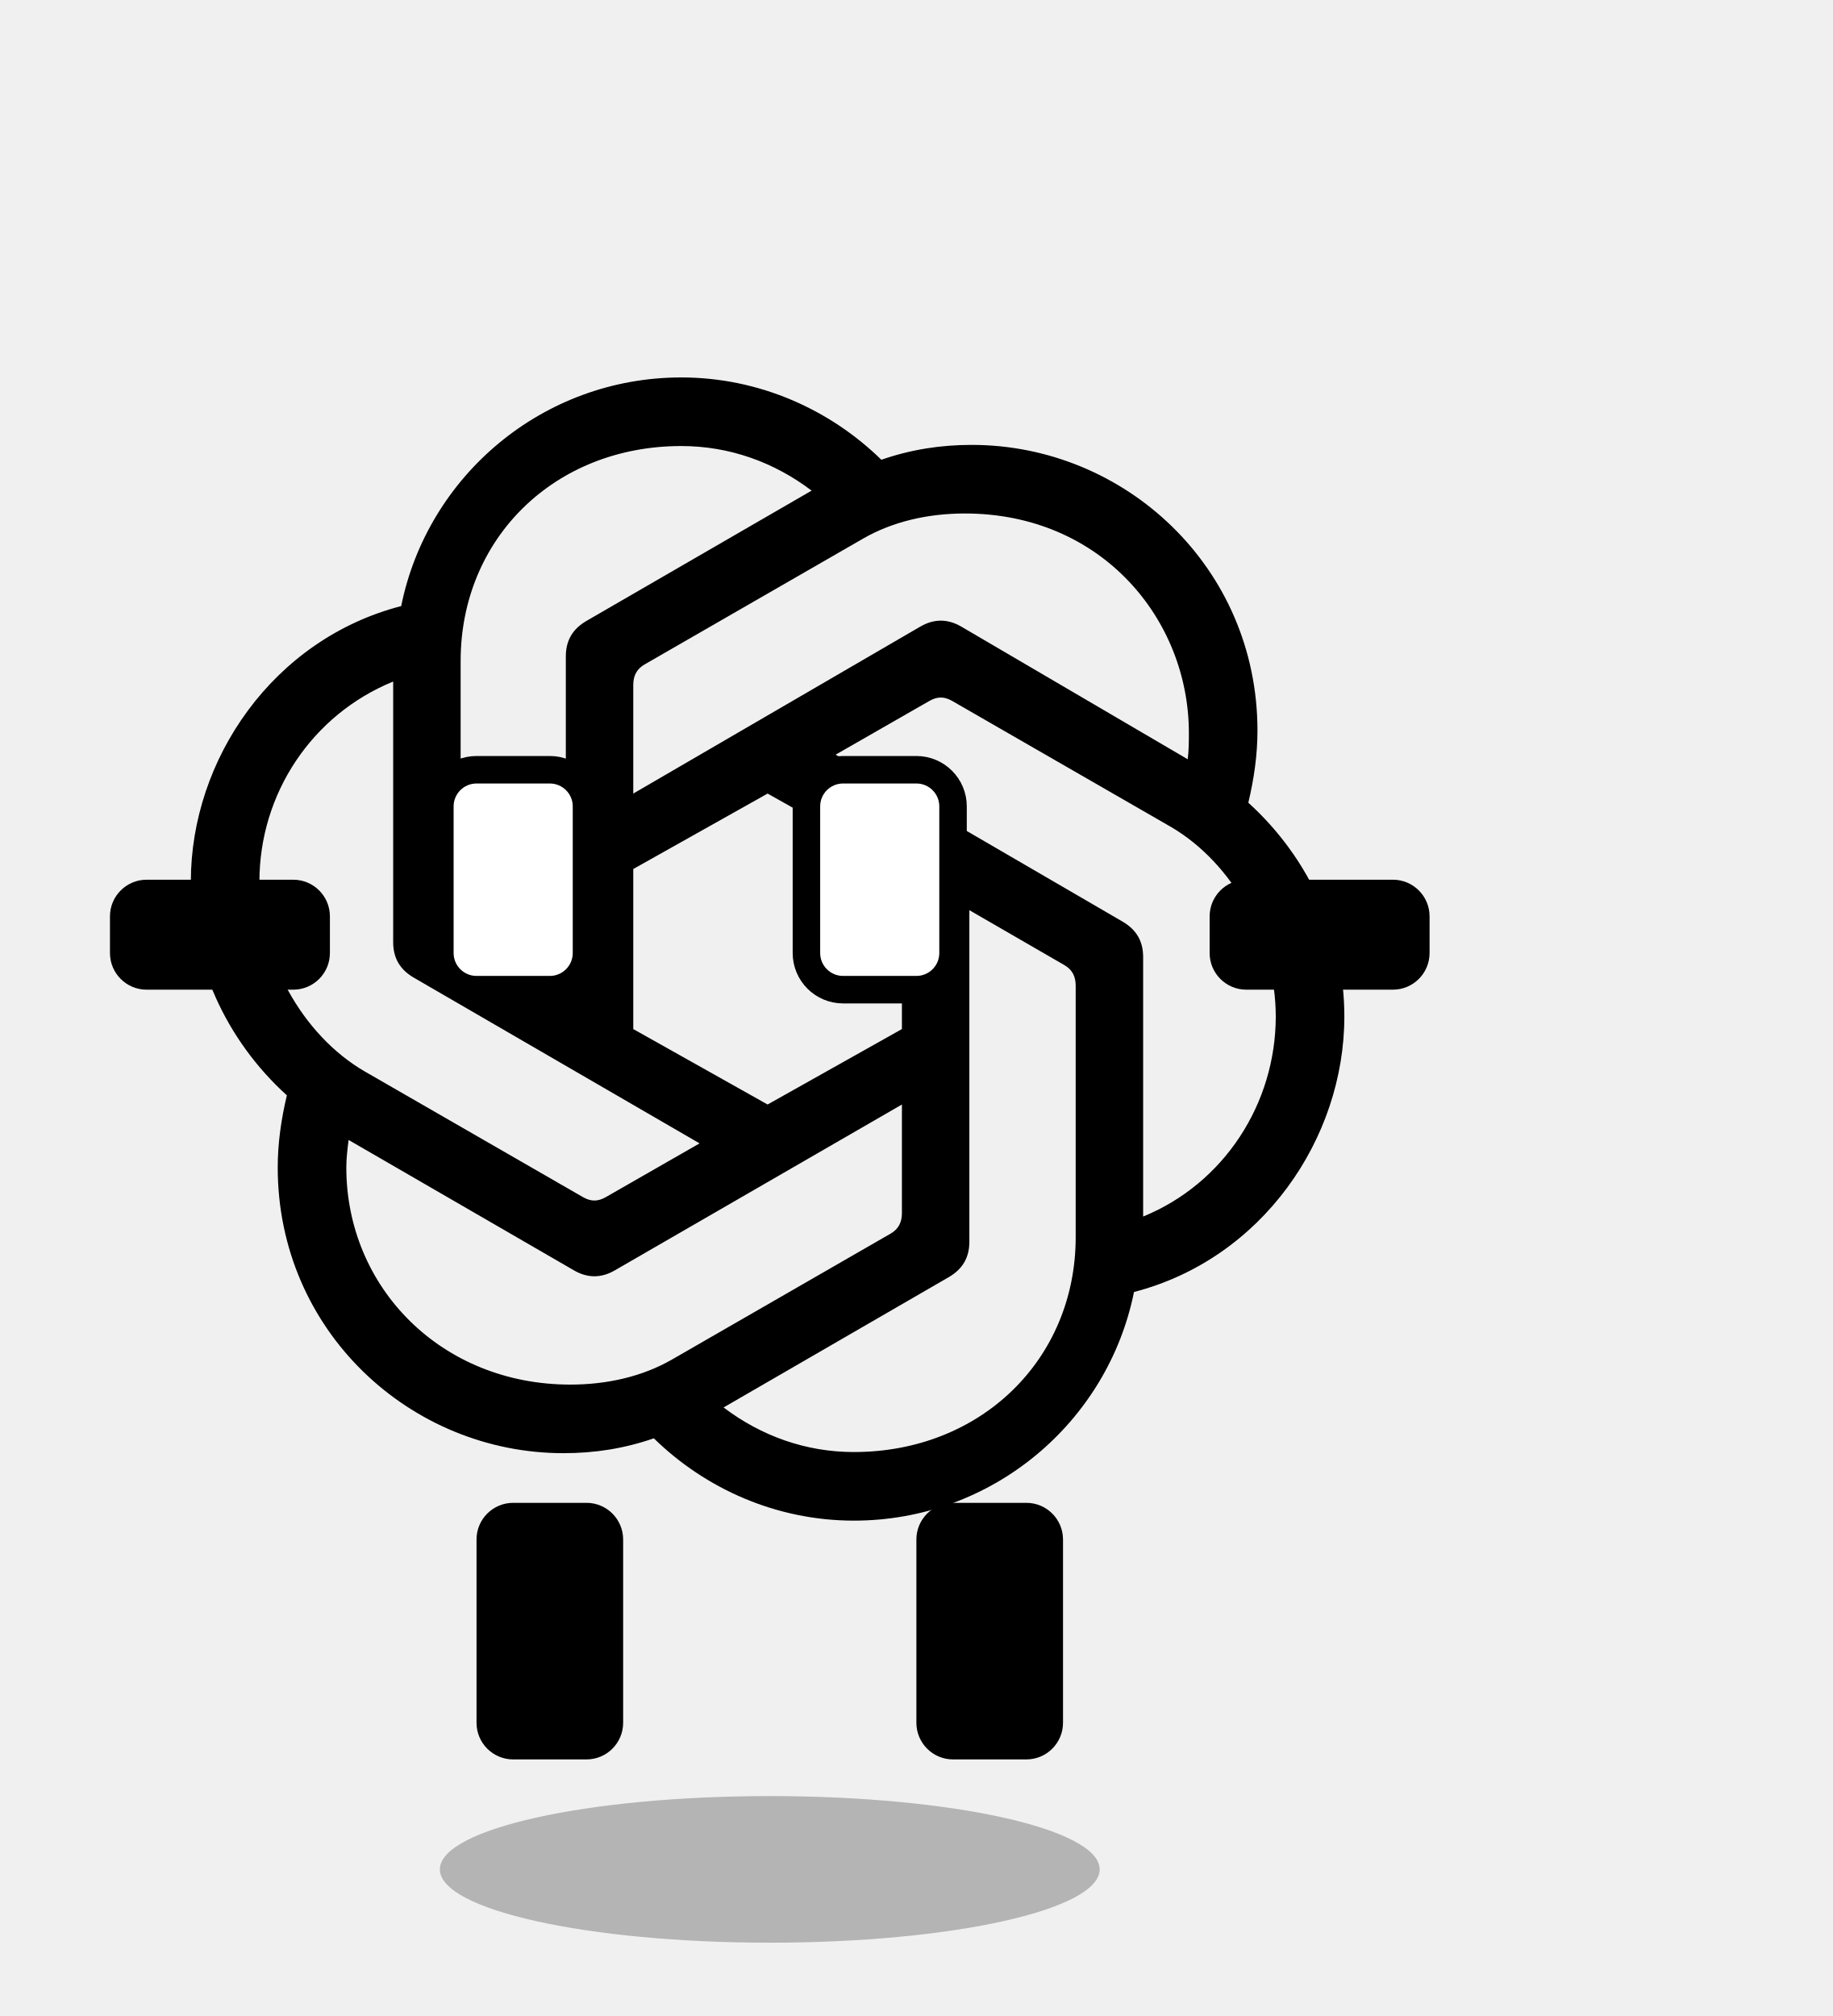
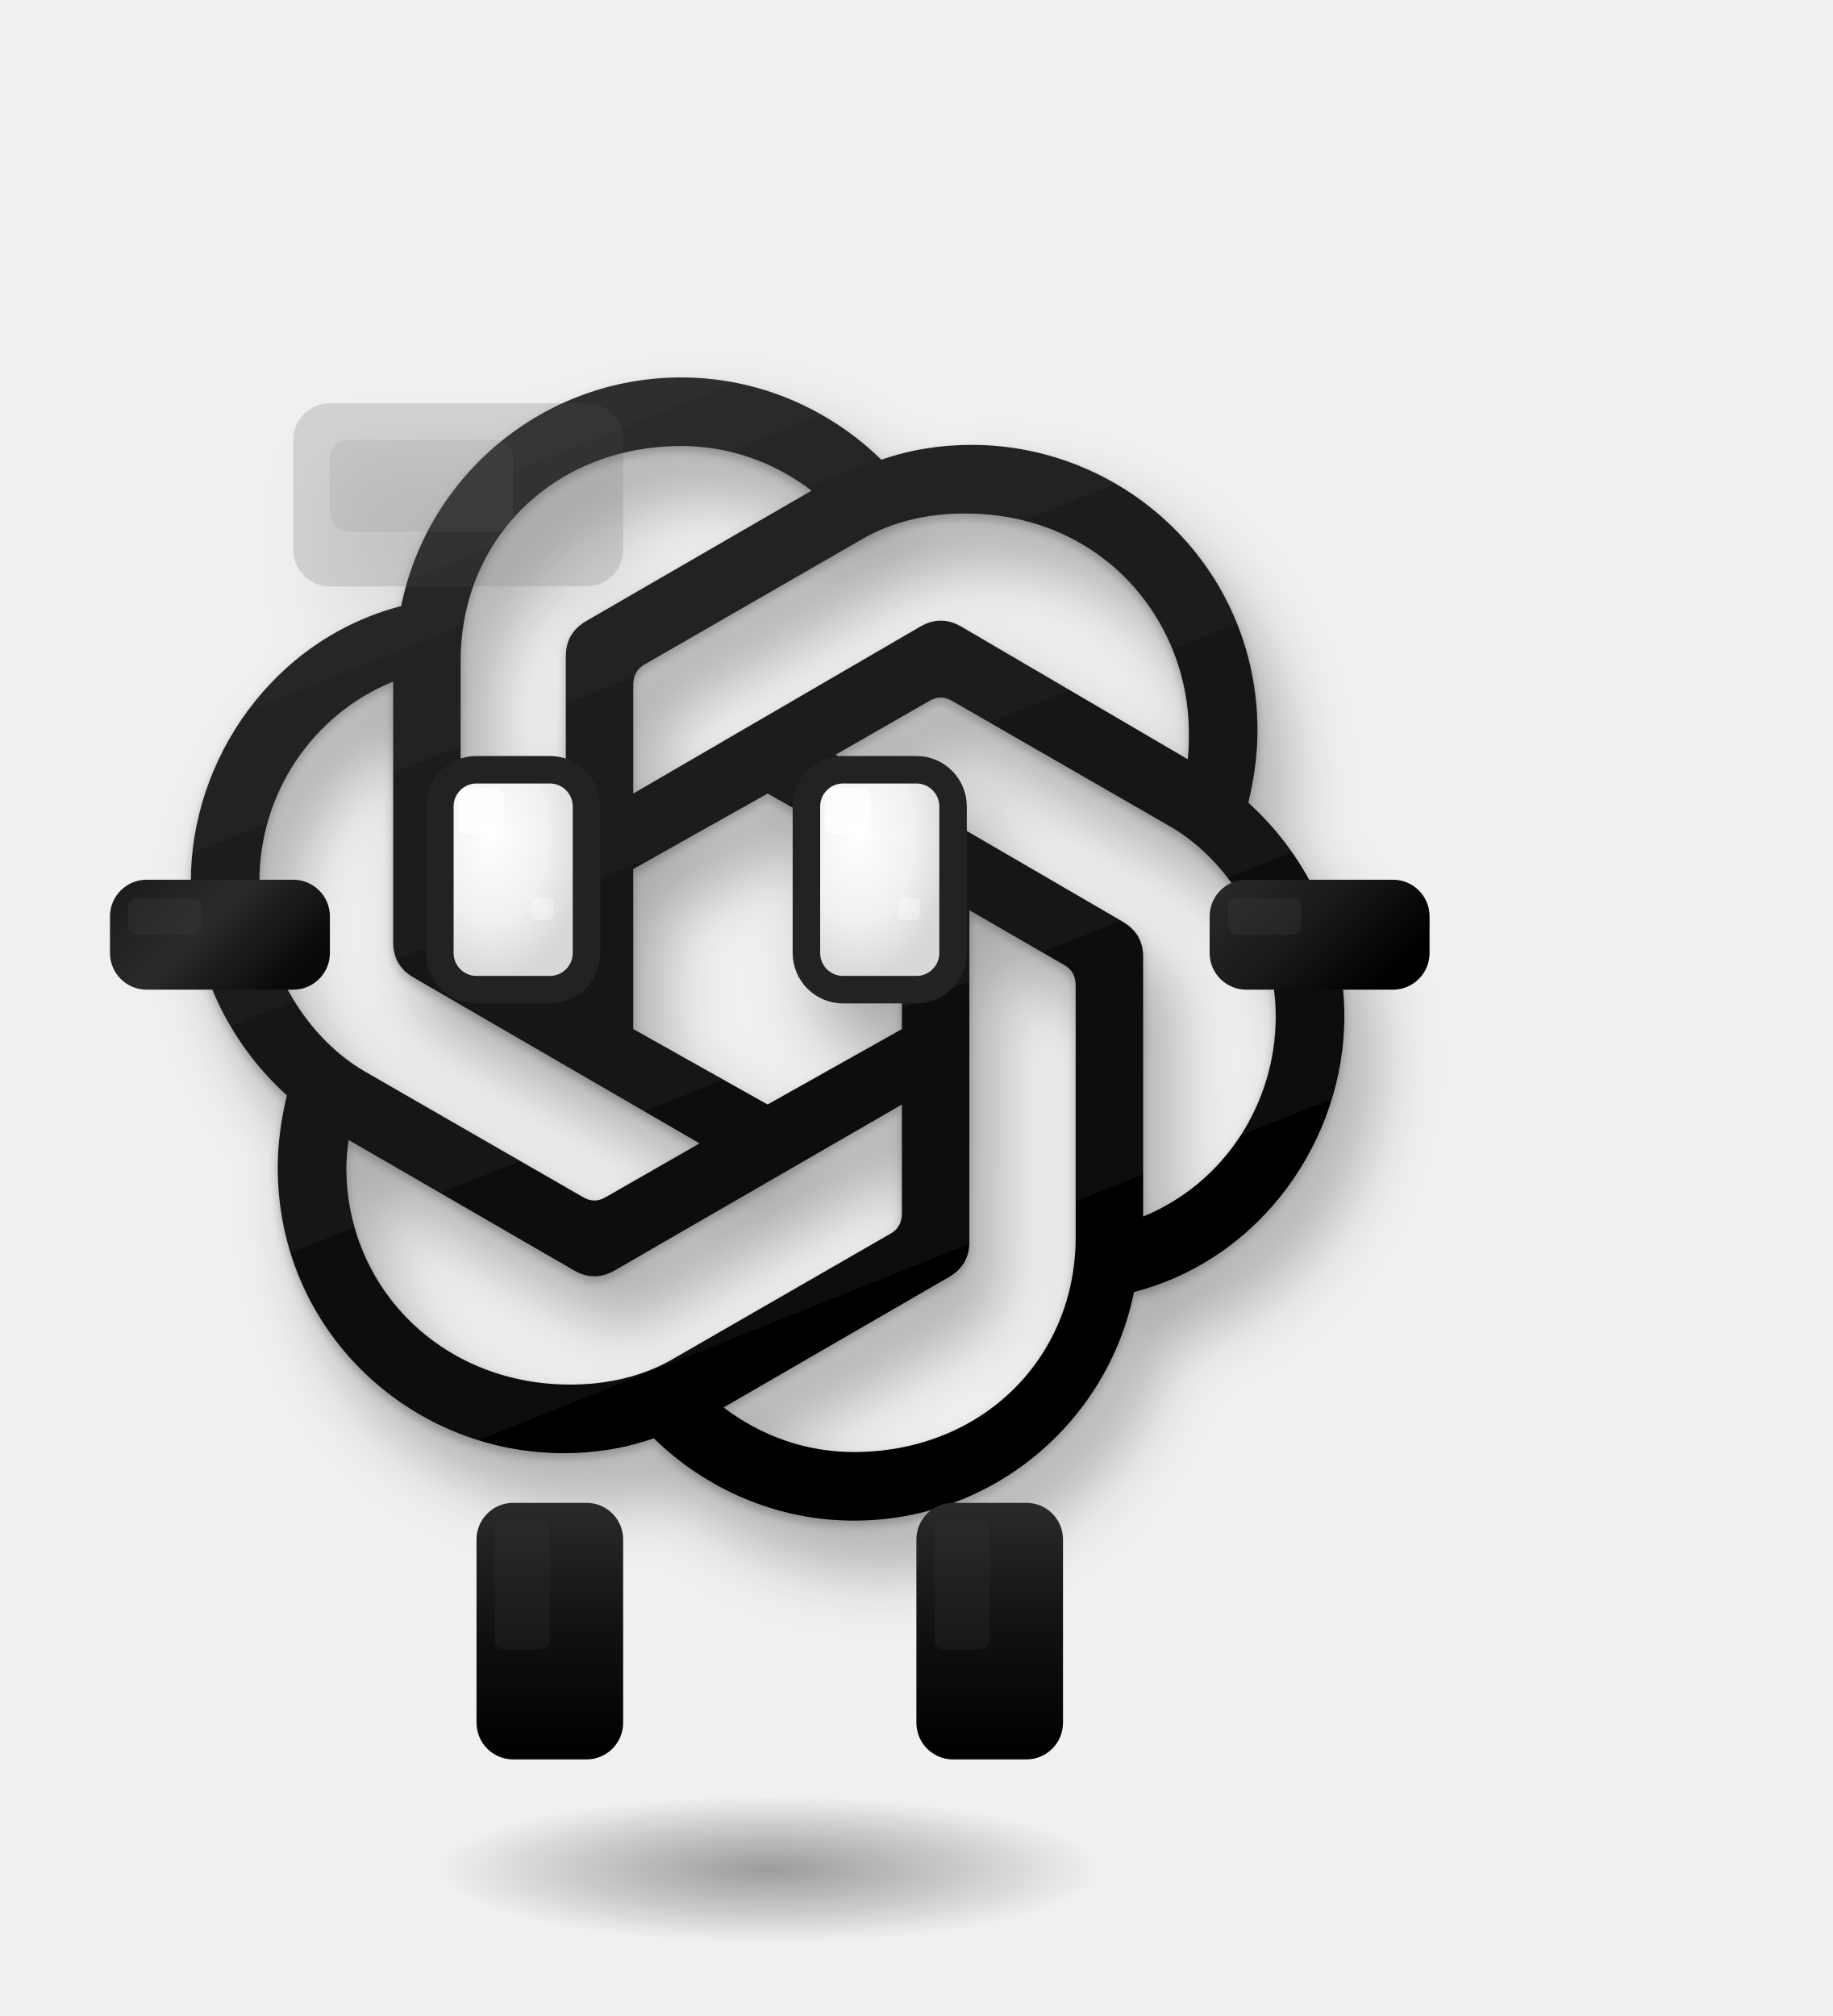
<svg xmlns="http://www.w3.org/2000/svg" viewBox="0 0 100 110" width="140" height="154">
+   <defs>
+     <linearGradient id="cxBodyGrad" x1="0" y1="0" x2="0.4" y2="1">
+       <stop offset="0%" stop-color="#3A3A3A" />
+       <stop offset="30%" stop-color="#222222" />
+       <stop offset="70%" stop-color="#111111" />
+       <stop offset="100%" stop-color="#000000" />
+     </linearGradient>
+     <linearGradient id="cxLimbGrad" x1="0" y1="0" x2="0" y2="1">
+       <stop offset="0%" stop-color="#2A2A2A" />
+       <stop offset="50%" stop-color="#111111" />
+       <stop offset="100%" stop-color="#000000" />
+     </linearGradient>
+     <linearGradient id="cxArmL" x1="0" y1="0" x2="1" y2="0.5">
+       <stop offset="0%" stop-color="#1A1A1A" />
+       <stop offset="50%" stop-color="#2A2A2A" />
+       <stop offset="100%" stop-color="#0A0A0A" />
+     </linearGradient>
+     <linearGradient id="cxArmR" x1="0" y1="0" x2="1" y2="0.5">
+       <stop offset="0%" stop-color="#2A2A2A" />
+       <stop offset="50%" stop-color="#1A1A1A" />
+       <stop offset="100%" stop-color="#000000" />
+     </linearGradient>
+     <radialGradient id="cxEyeGrad" cx="35%" cy="30%" r="65%">
+       <stop offset="0%" stop-color="#FFFFFF" />
+       <stop offset="60%" stop-color="#F0F0F0" />
+       <stop offset="100%" stop-color="#D8D8D8" />
+     </radialGradient>
+     <radialGradient id="cxShadowGrad" cx="50%" cy="50%" r="50%">
+       <stop offset="0%" stop-color="#000" stop-opacity="0.35" />
+       <stop offset="60%" stop-color="#000" stop-opacity="0.15" />
+       <stop offset="100%" stop-color="#000" stop-opacity="0" />
+     </radialGradient>
+     <filter id="cxDropShadow" x="-15%" y="-15%" width="130%" height="140%">
+       <feDropShadow dx="1.5" dy="2.5" stdDeviation="1.8" flood-color="#000" flood-opacity="0.3" />
+     </filter>
+     <filter id="cxInnerDepth" x="-5%" y="-5%" width="110%" height="110%">
+       <feGaussianBlur in="SourceAlpha" stdDeviation="2" result="blur" />
+       <feOffset dx="0" dy="2" result="off" />
+       <feFlood flood-color="#000" flood-opacity="0.25" result="color" />
+       <feComposite in="color" in2="off" operator="in" result="shadow" />
+       <feMerge>
+         <feMergeNode in="shadow" />
+         <feMergeNode in="SourceGraphic" />
+       </feMerge>
+     </filter>
+   </defs>
  <style>
    .codex-body {
      animation: frightened-bounce 0.3s ease-in-out infinite, tremble 0.08s linear infinite, tilt-sway 0.6s ease-in-out infinite;
      transform-origin: 42px 80px;
      animation-delay: 0.05s;
    }
    .left-leg {
      animation: panic-run-left 0.25s ease-in-out infinite;
      transform-origin: 30px 82px;
      animation-delay: 0.05s;
    }
    .right-leg {
      animation: panic-run-right 0.25s ease-in-out infinite;
      transform-origin: 54px 82px;
      animation-delay: 0.05s;
    }
    .left-arm {
      animation: flail-left 0.2s ease-in-out infinite;
      transform-origin: 18px 51px;
      animation-delay: 0.05s;
    }
    .right-arm {
      animation: flail-right 0.2s ease-in-out infinite;
      transform-origin: 66px 51px;
      animation-delay: 0.05s;
    }
    @keyframes frightened-bounce {
      0%, 100% { transform: translateY(0) translateX(0); }
      25% { transform: translateY(-6px) translateX(2px); }
      50% { transform: translateY(-3px) translateX(-1px); }
      75% { transform: translateY(-8px) translateX(1px); }
    }
    @keyframes tremble {
      0%, 100% { transform: translateX(0); }
      25% { transform: translateX(-1px); }
      75% { transform: translateX(1px); }
    }
    @keyframes tilt-sway {
      0%, 100% { transform: rotate(8deg); }
      30% { transform: rotate(12deg); }
      60% { transform: rotate(5deg); }
    }
    @keyframes panic-run-left {
      0%, 100% { transform: rotate(-35deg); }
      50% { transform: rotate(35deg); }
    }
    @keyframes panic-run-right {
      0%, 100% { transform: rotate(35deg); }
      50% { transform: rotate(-35deg); }
    }
    @keyframes flail-left {
      0%, 100% { transform: rotate(30deg) translateY(-2px); }
      50% { transform: rotate(-25deg) translateY(2px); }
    }
    @keyframes flail-right {
      0%, 100% { transform: rotate(-30deg) translateY(2px); }
      50% { transform: rotate(25deg) translateY(-2px); }
    }
    .eye {
      animation: nervous-blink 0.5s ease-in-out infinite;
      animation-delay: 0.1s;
    }
    @keyframes nervous-blink {
      0%, 30%, 40%, 70%, 80%, 100% { transform: scaleY(1); }
      35%, 75% { transform: scaleY(0.1); }
    }
    .shadow {
      animation: shadow-pulse 0.3s ease-in-out infinite;
      animation-delay: 0.05s;
    }
    @keyframes shadow-pulse {
      0%, 100% { transform: scale(1, 1); opacity: 0.25; }
      50% { transform: scale(0.9, 0.8); opacity: 0.15; }
    }
  </style>
-   <ellipse class="shadow" cx="42" cy="102" rx="18" ry="4" fill="#000" opacity="0.25" />
-   <g class="codex-body">
-     <g transform="translate(-5, 5) scale(0.13)">
-       <path d="M304.246 294.611V249.028C304.246 245.189 305.687 242.309 309.044 240.392L400.692 187.612C413.167 180.415 428.042 177.058 443.394 177.058C500.971 177.058 537.44 221.682 537.44 269.182C537.44 272.54 537.44 276.379 536.959 280.218L441.954 224.558C436.197 221.201 430.437 221.201 424.68 224.558L304.246 294.611ZM518.245 472.145V363.224C518.245 356.505 515.364 351.707 509.608 348.349L389.174 278.296L428.519 255.743C431.877 253.826 434.757 253.826 438.115 255.743L529.762 308.523C556.154 323.879 573.905 356.505 573.905 388.171C573.905 424.636 552.315 458.225 518.245 472.141V472.145ZM275.937 376.182L236.592 353.152C233.235 351.235 231.794 348.354 231.794 344.515V238.956C231.794 187.617 271.139 148.749 324.4 148.749C344.555 148.749 363.264 155.468 379.102 167.463L284.578 222.164C278.822 225.521 275.942 230.319 275.942 237.039V376.186L275.937 376.182ZM360.626 425.122L304.246 393.455V326.283L360.626 294.616L417.002 326.283V393.455L360.626 425.122ZM396.852 570.989C376.698 570.989 357.989 564.27 342.151 552.276L436.674 497.574C442.431 494.217 445.311 489.419 445.311 482.699V343.552L485.138 366.582C488.495 368.499 489.936 371.379 489.936 375.219V480.778C489.936 532.117 450.109 570.985 396.852 570.985V570.989ZM283.134 463.99L191.486 411.211C165.094 395.854 147.343 363.229 147.343 331.562C147.343 294.616 169.415 261.509 203.48 247.593V356.991C203.48 363.71 206.361 368.508 212.117 371.866L332.074 441.437L292.729 463.99C289.372 465.907 286.491 465.907 283.134 463.99ZM277.859 542.68C223.639 542.68 183.813 501.895 183.813 451.514C183.813 447.675 184.294 443.836 184.771 439.997L279.295 494.698C285.051 498.056 290.812 498.056 296.568 494.698L417.002 425.127V470.71C417.002 474.549 415.562 477.429 412.204 479.346L320.557 532.126C308.081 539.323 293.206 542.68 277.854 542.68H277.859ZM396.852 599.776C454.911 599.776 503.37 558.513 514.41 503.812C568.149 489.896 602.696 439.515 602.696 388.176C602.696 354.587 588.303 321.962 562.392 298.45C564.791 288.373 566.231 278.296 566.231 268.224C566.231 199.611 510.571 148.267 446.274 148.267C433.322 148.267 420.846 150.184 408.37 154.505C386.775 133.392 357.026 119.958 324.4 119.958C266.342 119.958 217.883 161.22 206.843 215.921C153.104 229.837 118.557 280.218 118.557 331.557C118.557 365.146 132.95 397.771 158.861 421.283C156.462 431.36 155.022 441.437 155.022 451.51C155.022 520.123 210.682 571.466 274.978 571.466C287.931 571.466 300.407 569.549 312.883 565.228C334.473 586.341 364.222 599.776 396.852 599.776Z" fill="black" />
+   <ellipse class="shadow" cx="42" cy="102" rx="18" ry="4" fill="url(#cxShadowGrad)" />
+   <g class="codex-body" filter="url(#cxDropShadow)">
+     <g transform="translate(-5, 5) scale(0.13)" filter="url(#cxInnerDepth)">
+       <path d="M304.246 294.611V249.028C304.246 245.189 305.687 242.309 309.044 240.392L400.692 187.612C413.167 180.415 428.042 177.058 443.394 177.058C500.971 177.058 537.44 221.682 537.44 269.182C537.44 272.54 537.44 276.379 536.959 280.218L441.954 224.558C436.197 221.201 430.437 221.201 424.68 224.558L304.246 294.611ZM518.245 472.145V363.224C518.245 356.505 515.364 351.707 509.608 348.349L389.174 278.296L428.519 255.743C431.877 253.826 434.757 253.826 438.115 255.743L529.762 308.523C556.154 323.879 573.905 356.505 573.905 388.171C573.905 424.636 552.315 458.225 518.245 472.141V472.145ZM275.937 376.182L236.592 353.152C233.235 351.235 231.794 348.354 231.794 344.515V238.956C231.794 187.617 271.139 148.749 324.4 148.749C344.555 148.749 363.264 155.468 379.102 167.463L284.578 222.164C278.822 225.521 275.942 230.319 275.942 237.039V376.186L275.937 376.182ZM360.626 425.122L304.246 393.455V326.283L360.626 294.616L417.002 326.283V393.455L360.626 425.122ZM396.852 570.989C376.698 570.989 357.989 564.27 342.151 552.276L436.674 497.574C442.431 494.217 445.311 489.419 445.311 482.699V343.552L485.138 366.582C488.495 368.499 489.936 371.379 489.936 375.219V480.778C489.936 532.117 450.109 570.985 396.852 570.985V570.989ZM283.134 463.99L191.486 411.211C165.094 395.854 147.343 363.229 147.343 331.562C147.343 294.616 169.415 261.509 203.48 247.593V356.991C203.48 363.71 206.361 368.508 212.117 371.866L332.074 441.437L292.729 463.99C289.372 465.907 286.491 465.907 283.134 463.99ZM277.859 542.68C223.639 542.68 183.813 501.895 183.813 451.514C183.813 447.675 184.294 443.836 184.771 439.997L279.295 494.698C285.051 498.056 290.812 498.056 296.568 494.698L417.002 425.127V470.71C417.002 474.549 415.562 477.429 412.204 479.346L320.557 532.126C308.081 539.323 293.206 542.68 277.854 542.68H277.859ZM396.852 599.776C454.911 599.776 503.37 558.513 514.41 503.812C568.149 489.896 602.696 439.515 602.696 388.176C602.696 354.587 588.303 321.962 562.392 298.45C564.791 288.373 566.231 278.296 566.231 268.224C566.231 199.611 510.571 148.267 446.274 148.267C433.322 148.267 420.846 150.184 408.37 154.505C386.775 133.392 357.026 119.958 324.4 119.958C266.342 119.958 217.883 161.22 206.843 215.921C153.104 229.837 118.557 280.218 118.557 331.557C118.557 365.146 132.95 397.771 158.861 421.283C156.462 431.36 155.022 441.437 155.022 451.51C155.022 520.123 210.682 571.466 274.978 571.466C287.931 571.466 300.407 569.549 312.883 565.228C334.473 586.341 364.222 599.776 396.852 599.776Z" fill="url(#cxBodyGrad)" />
    </g>
-     <rect class="eye" x="24" y="42" width="8" height="12" rx="2" fill="#FFFFFF" stroke="black" stroke-width="1.5" style="transform-origin: 28px 48px;" />
-     <rect class="eye" x="44" y="42" width="8" height="12" rx="2" fill="#FFFFFF" stroke="black" stroke-width="1.5" style="transform-origin: 48px 48px;" />
+     <rect x="16" y="22" width="18" height="10" fill="#555" opacity="0.2" rx="2" />
+     <rect x="18" y="24" width="10" height="5" fill="#777" opacity="0.12" rx="1" />
+     <rect class="eye" x="24" y="42" width="8" height="12" rx="2" fill="url(#cxEyeGrad)" stroke="#222" stroke-width="1.5" style="transform-origin: 28px 48px;" />
+     <rect x="25" y="43" width="2.5" height="2.5" fill="#fff" opacity="0.8" rx="0.5" />
+     <rect x="29" y="49" width="1.2" height="1.2" fill="#fff" opacity="0.35" rx="0.3" />
+     <rect class="eye" x="44" y="42" width="8" height="12" rx="2" fill="url(#cxEyeGrad)" stroke="#222" stroke-width="1.5" style="transform-origin: 48px 48px;" />
+     <rect x="45" y="43" width="2.5" height="2.5" fill="#fff" opacity="0.8" rx="0.5" />
+     <rect x="49" y="49" width="1.2" height="1.2" fill="#fff" opacity="0.35" rx="0.3" />
  </g>
-   <rect class="left-arm" x="6" y="48" width="12" height="6" rx="2" fill="black" />
-   <rect class="right-arm" x="66" y="48" width="12" height="6" rx="2" fill="black" />
-   <rect class="left-leg" x="26" y="82" width="8" height="14" rx="2" fill="black" />
-   <rect class="right-leg" x="50" y="82" width="8" height="14" rx="2" fill="black" />
+   <rect class="left-arm" x="6" y="48" width="12" height="6" rx="2" fill="url(#cxArmL)" />
+   <rect class="left-arm" x="7" y="49" width="4" height="2" fill="#444" opacity="0.25" rx="0.5" />
+   <rect class="right-arm" x="66" y="48" width="12" height="6" rx="2" fill="url(#cxArmR)" />
+   <rect class="right-arm" x="67" y="49" width="4" height="2" fill="#444" opacity="0.25" rx="0.5" />
+   <rect class="left-leg" x="26" y="82" width="8" height="14" rx="2" fill="url(#cxLimbGrad)" />
+   <rect class="left-leg" x="27" y="83" width="3" height="7" fill="#333" opacity="0.25" rx="0.5" />
+   <rect class="right-leg" x="50" y="82" width="8" height="14" rx="2" fill="url(#cxLimbGrad)" />
+   <rect class="right-leg" x="51" y="83" width="3" height="7" fill="#333" opacity="0.25" rx="0.5" />
</svg>
